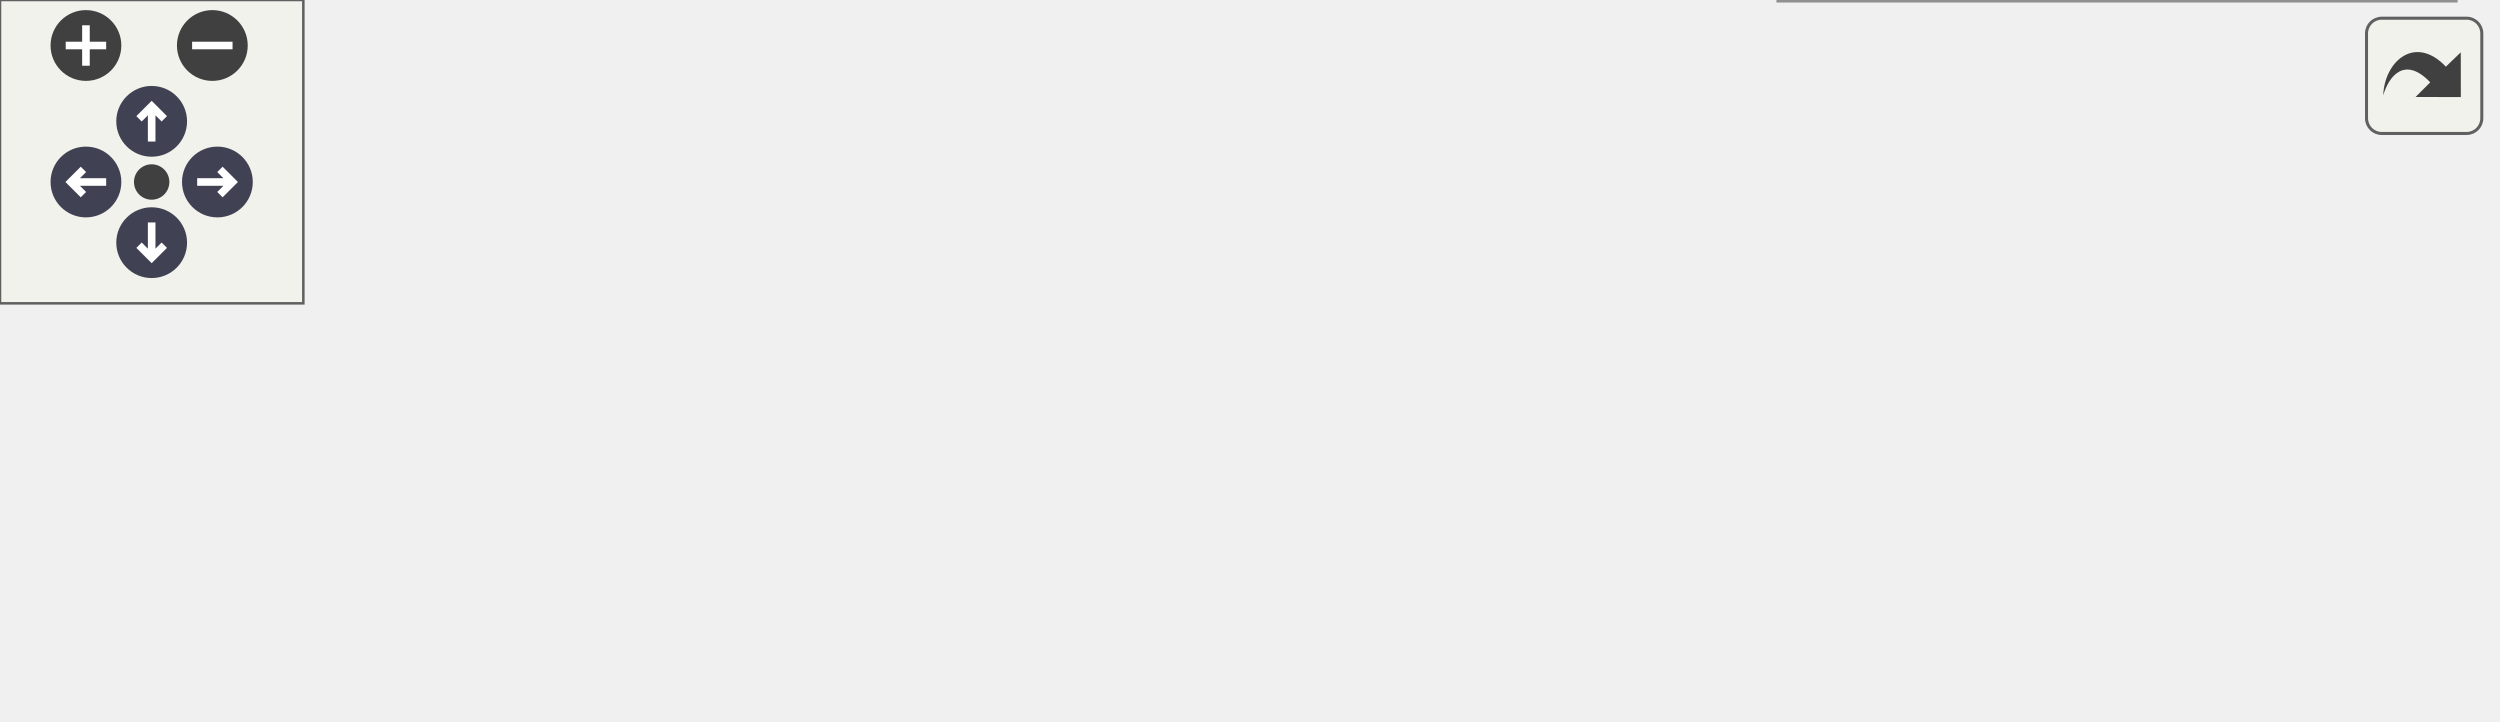
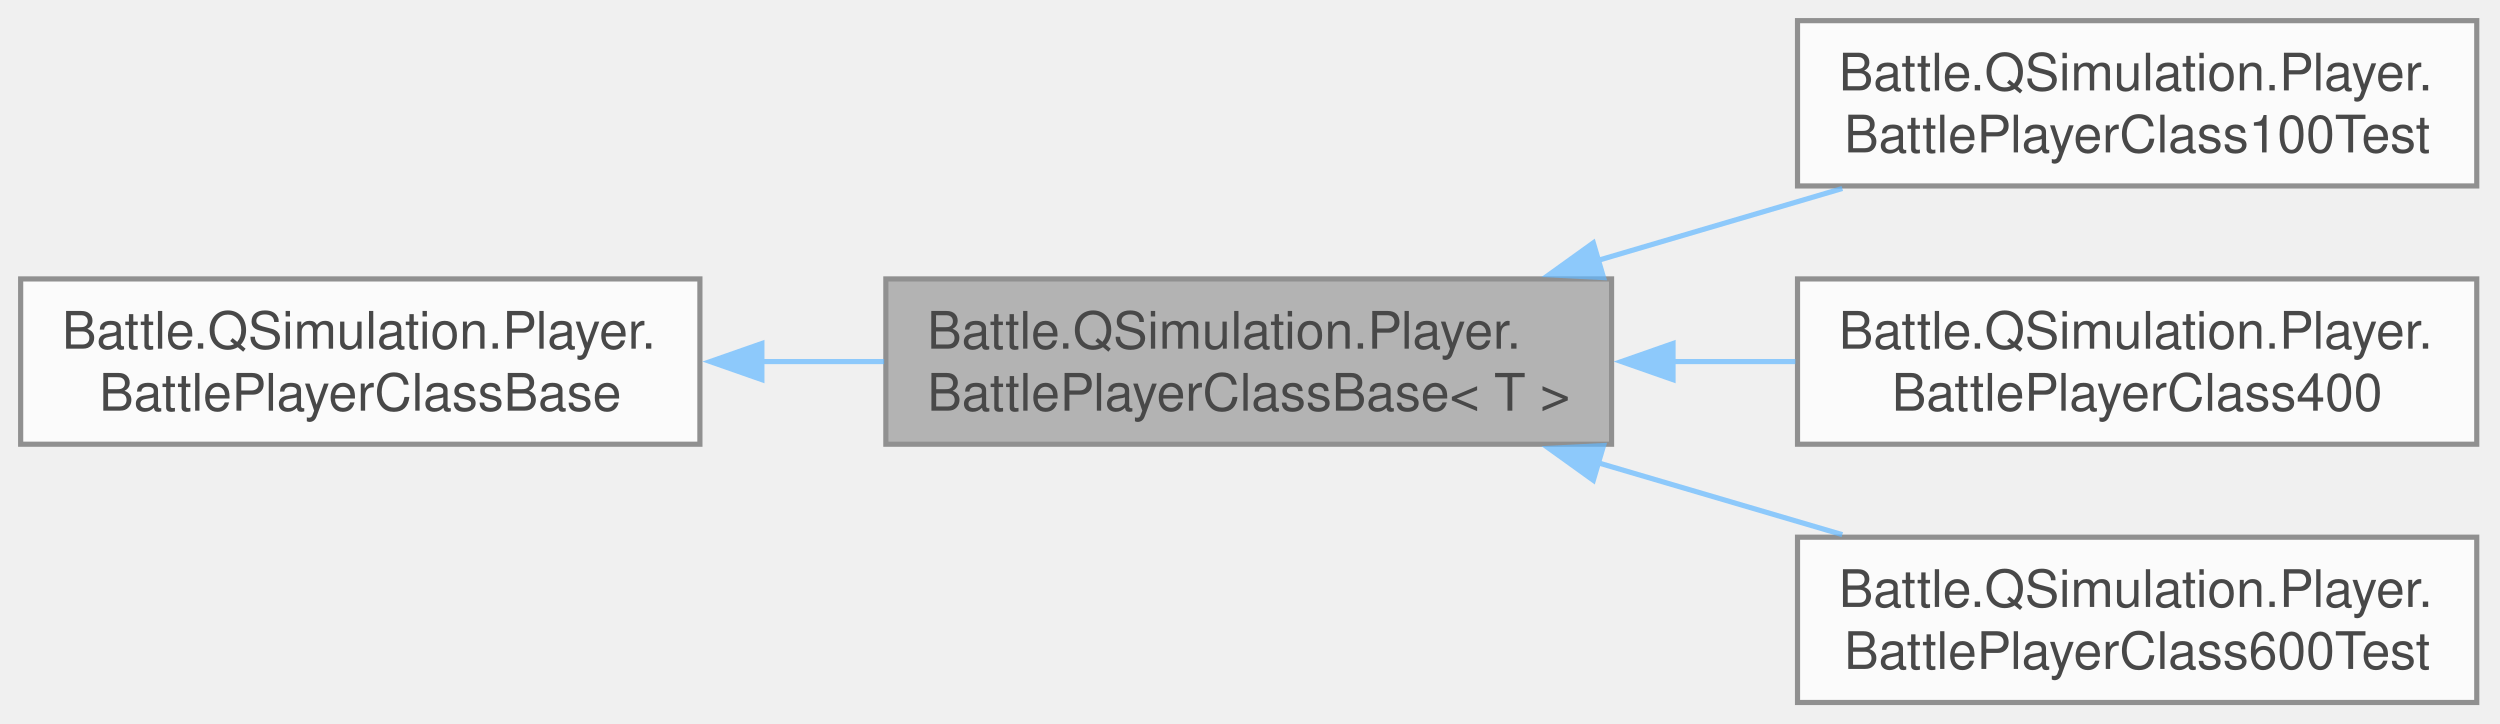
- <svg xmlns="http://www.w3.org/2000/svg" xmlns:xlink="http://www.w3.org/1999/xlink" id="main" version="1.1" xml:space="preserve">
-   <style type="text/css">
+ <svg xmlns="http://www.w3.org/2000/svg" xmlns:xlink="http://www.w3.org/1999/xlink" width="484pt" height="140pt" viewBox="0.00 0.00 484.00 140.00">
+   <svg id="main" version="1.1" xml:space="preserve">
+     <style type="text/css">
.node, .edge {opacity: 0.7;}
.node.selected, .edge.selected {opacity: 1;}
.edge:hover path { stroke: red; }
.edge:hover polygon { stroke: red; fill: red; }
</style>
-   <defs>
-     <circle id="rim" cx="0" cy="0" r="7" />
-     <circle id="rim2" cx="0" cy="0" r="3.5" />
-     <g id="zoomPlus">
-       <use xlink:href="#rim" fill="#404040">
-         <set attributeName="fill" to="#808080" begin="zoomplus.mouseover" end="zoomplus.mouseout" />
-       </use>
-       <path d="M-4,0h8M0,-4v8" fill="none" stroke="white" stroke-width="1.5" pointer-events="none" />
-     </g>
-     <g id="zoomMin">
-       <use xlink:href="#rim" fill="#404040">
-         <set attributeName="fill" to="#808080" begin="zoomminus.mouseover" end="zoomminus.mouseout" />
-       </use>
-       <path d="M-4,0h8" fill="none" stroke="white" stroke-width="1.5" pointer-events="none" />
-     </g>
-     <g id="arrowUp" transform="translate(30 24)">
-       <use xlink:href="#rim" />
-       <path pointer-events="none" fill="none" stroke="white" stroke-width="1.5" d="M0,-3.0v7 M-2.5,-0.5L0,-3.0L2.5,-0.5" />
-     </g>
-     <g id="arrowRight" transform="rotate(90) translate(36 -43)">
-       <use xlink:href="#rim" />
-       <path pointer-events="none" fill="none" stroke="white" stroke-width="1.5" d="M0,-3.0v7 M-2.5,-0.5L0,-3.0L2.5,-0.5" />
-     </g>
-     <g id="arrowDown" transform="rotate(180) translate(-30 -48)">
-       <use xlink:href="#rim" />
-       <path pointer-events="none" fill="none" stroke="white" stroke-width="1.5" d="M0,-3.0v7 M-2.5,-0.5L0,-3.0L2.5,-0.5" />
-     </g>
-     <g id="arrowLeft" transform="rotate(270) translate(-36 17)">
-       <use xlink:href="#rim" />
-       <path pointer-events="none" fill="none" stroke="white" stroke-width="1.5" d="M0,-3.0v7 M-2.5,-0.5L0,-3.0L2.5,-0.5" />
-     </g>
-     <g id="resetDef">
-       <use xlink:href="#rim2" fill="#404040">
-         <set attributeName="fill" to="#808080" begin="reset.mouseover" end="reset.mouseout" />
-       </use>
-     </g>
-   </defs>
-   <svg id="graph" class="graph">
-     <g id="viewport">
-       <g id="Node000001" class="node">
-         <g id="a_Node000001">
-           <a xlink:title="An extended base abstact class for player classes.  Contains a method for retrieving the class data c...">
-             <polygon fill="#999999" stroke="#666666" points="308,-57 167.5,-57 167.5,-25 308,-25 308,-57" />
-             <text xml:space="preserve" text-anchor="start" x="175.5" y="-43.5" font-family="Helvetica,sans-Serif" font-size="10.00">Battle.QSimulation.Player.</text>
-             <text xml:space="preserve" text-anchor="middle" x="237.75" y="-31.5" font-family="Helvetica,sans-Serif" font-size="10.00">BattlePlayerClassBase&lt; T &gt;</text>
-           </a>
+     <svg id="graph" class="graph">
+       <g id="graph0" class="graph" transform="scale(1 1) rotate(0) translate(4 136)">
+         <g id="Node000001" class="node">
+           <g id="a_Node000001">
+             <a xlink:title="An extended base abstact class for player classes.  Contains a method for retrieving the class data c...">
+               <polygon fill="#999999" stroke="#666666" points="308,-82 167.5,-82 167.5,-50 308,-50 308,-82" />
+               <text xml:space="preserve" text-anchor="start" x="175.5" y="-68.5" font-family="Helvetica,sans-Serif" font-size="10.00">Battle.QSimulation.Player.</text>
+               <text xml:space="preserve" text-anchor="middle" x="237.75" y="-56.5" font-family="Helvetica,sans-Serif" font-size="10.00">BattlePlayerClassBase&lt; T &gt;</text>
+             </a>
+           </g>
+         </g>
+         <g id="Node000003" class="node">
+           <g id="a_Node000003">
+             <a xlink:href="class_battle_1_1_q_simulation_1_1_player_1_1_battle_player_class100_test.html" target="_top" xlink:title="Player character class logic for the 100/Desensitizer class.">
+               <polygon fill="white" stroke="#666666" points="475.5,-132 344,-132 344,-100 475.5,-100 475.5,-132" />
+               <text xml:space="preserve" text-anchor="start" x="352" y="-118.5" font-family="Helvetica,sans-Serif" font-size="10.00">Battle.QSimulation.Player.</text>
+               <text xml:space="preserve" text-anchor="middle" x="409.75" y="-106.5" font-family="Helvetica,sans-Serif" font-size="10.00">BattlePlayerClass100Test</text>
+             </a>
+           </g>
+         </g>
+         <g id="edge2_Node000001_Node000003" class="edge">
+           <g id="a_edge2_Node000001_Node000003">
+             <a xlink:title=" ">
+               <path fill="none" stroke="#63b8ff" d="M305.13,-85.52C320.85,-90.15 337.46,-95.03 352.67,-99.51" />
+               <polygon fill="#63b8ff" stroke="#63b8ff" points="306.45,-82.26 295.87,-82.8 304.47,-88.98 306.45,-82.26" />
+             </a>
+           </g>
+         </g>
+         <g id="Node000004" class="node">
+           <g id="a_Node000004">
+             <a xlink:href="class_battle_1_1_q_simulation_1_1_player_1_1_battle_player_class400.html" target="_top" xlink:title="Player character class logic for the 400/Projector class.">
+               <polygon fill="white" stroke="#666666" points="475.5,-82 344,-82 344,-50 475.5,-50 475.5,-82" />
+               <text xml:space="preserve" text-anchor="start" x="352" y="-68.5" font-family="Helvetica,sans-Serif" font-size="10.00">Battle.QSimulation.Player.</text>
+               <text xml:space="preserve" text-anchor="middle" x="409.75" y="-56.5" font-family="Helvetica,sans-Serif" font-size="10.00">BattlePlayerClass400</text>
+             </a>
+           </g>
+         </g>
+         <g id="edge3_Node000001_Node000004" class="edge">
+           <g id="a_edge3_Node000001_Node000004">
+             <a xlink:title=" ">
+               <path fill="none" stroke="#63b8ff" d="M319.67,-66C327.69,-66 335.77,-66 343.6,-66" />
+               <polygon fill="#63b8ff" stroke="#63b8ff" points="319.9,-62.5 309.9,-66 319.9,-69.5 319.9,-62.5" />
+             </a>
+           </g>
+         </g>
+         <g id="Node000005" class="node">
+           <g id="a_Node000005">
+             <a xlink:href="class_battle_1_1_q_simulation_1_1_player_1_1_battle_player_class600_test.html" target="_top" xlink:title="Player character class logic for the 600/Confluent class.">
+               <polygon fill="white" stroke="#666666" points="475.5,-32 344,-32 344,0 475.5,0 475.5,-32" />
+               <text xml:space="preserve" text-anchor="start" x="352" y="-18.5" font-family="Helvetica,sans-Serif" font-size="10.00">Battle.QSimulation.Player.</text>
+               <text xml:space="preserve" text-anchor="middle" x="409.75" y="-6.5" font-family="Helvetica,sans-Serif" font-size="10.00">BattlePlayerClass600Test</text>
+             </a>
+           </g>
+         </g>
+         <g id="edge4_Node000001_Node000005" class="edge">
+           <g id="a_edge4_Node000001_Node000005">
+             <a xlink:title=" ">
+               <path fill="none" stroke="#63b8ff" d="M305.13,-46.48C320.85,-41.85 337.46,-36.97 352.67,-32.49" />
+               <polygon fill="#63b8ff" stroke="#63b8ff" points="304.47,-43.02 295.87,-49.2 306.45,-49.74 304.47,-43.02" />
+             </a>
+           </g>
+         </g>
+         <g id="Node000002" class="node">
+           <g id="a_Node000002">
+             <a xlink:href="class_battle_1_1_q_simulation_1_1_player_1_1_battle_player_class_base.html" target="_top" xlink:title="The base abstract class for player classes.  Contains a reference to the associated BattlePlayerChara...">
+               <polygon fill="white" stroke="#666666" points="131.5,-82 0,-82 0,-50 131.5,-50 131.5,-82" />
+               <text xml:space="preserve" text-anchor="start" x="8" y="-68.5" font-family="Helvetica,sans-Serif" font-size="10.00">Battle.QSimulation.Player.</text>
+               <text xml:space="preserve" text-anchor="middle" x="65.75" y="-56.5" font-family="Helvetica,sans-Serif" font-size="10.00">BattlePlayerClassBase</text>
+             </a>
+           </g>
+         </g>
+         <g id="edge1_Node000001_Node000002" class="edge">
+           <g id="a_edge1_Node000001_Node000002">
+             <a xlink:title=" ">
+               <path fill="none" stroke="#63b8ff" d="M143.46,-66C151.36,-66 159.35,-66 167.17,-66" />
+               <polygon fill="#63b8ff" stroke="#63b8ff" points="143.5,-62.5 133.5,-66 143.5,-69.5 143.5,-62.5" />
+             </a>
+           </g>
        </g>
      </g>
-       <g id="Node000003" class="node">
-         <g id="a_Node000003">
-           <a xlink:href="class_battle_1_1_q_simulation_1_1_player_1_1_battle_player_class_desensitizer.html" target="_top" xlink:title=" ">
-             <polygon fill="white" stroke="#666666" points="493.5,-82 344,-82 344,-50 493.5,-50 493.5,-82" />
-             <text xml:space="preserve" text-anchor="start" x="352" y="-68.5" font-family="Helvetica,sans-Serif" font-size="10.00">Battle.QSimulation.Player.</text>
-             <text xml:space="preserve" text-anchor="middle" x="418.75" y="-56.5" font-family="Helvetica,sans-Serif" font-size="10.00">BattlePlayerClassDesensitizer</text>
-           </a>
-         </g>
-       </g>
-       <g id="edge2_Node000001_Node000003" class="edge">
-         <g id="a_edge2_Node000001_Node000003">
-           <a xlink:title=" ">
-             <path fill="none" stroke="#63b8ff" d="M319.72,-52.31C327.73,-53.43 335.84,-54.56 343.79,-55.67" />
-             <polygon fill="#63b8ff" stroke="#63b8ff" points="320.36,-48.86 309.97,-50.95 319.39,-55.8 320.36,-48.86" />
-           </a>
-         </g>
-       </g>
-       <g id="Node000004" class="node">
-         <g id="a_Node000004">
-           <a xlink:href="class_battle_1_1_q_simulation_1_1_player_1_1_battle_player_class_projector.html" target="_top" xlink:title="Player character class logic for the 400/Projector class.">
-             <polygon fill="white" stroke="#666666" points="485.62,-32 351.88,-32 351.88,0 485.62,0 485.62,-32" />
-             <text xml:space="preserve" text-anchor="start" x="359.88" y="-18.5" font-family="Helvetica,sans-Serif" font-size="10.00">Battle.QSimulation.Player.</text>
-             <text xml:space="preserve" text-anchor="middle" x="418.75" y="-6.5" font-family="Helvetica,sans-Serif" font-size="10.00">BattlePlayerClassProjector</text>
-           </a>
-         </g>
-       </g>
-       <g id="edge3_Node000001_Node000004" class="edge">
-         <g id="a_edge3_Node000001_Node000004">
-           <a xlink:title=" ">
-             <path fill="none" stroke="#63b8ff" d="M319.85,-29.67C330.42,-28.2 341.16,-26.7 351.45,-25.26" />
-             <polygon fill="#63b8ff" stroke="#63b8ff" points="319.39,-26.2 309.97,-31.05 320.36,-33.14 319.39,-26.2" />
-           </a>
-         </g>
-       </g>
-       <g id="Node000002" class="node">
-         <g id="a_Node000002">
-           <a xlink:href="class_battle_1_1_q_simulation_1_1_player_1_1_battle_player_class_base.html" target="_top" xlink:title="The base abstract class for player classes.  Contains a reference to the associated BattlePlayerChara...">
-             <polygon fill="white" stroke="#666666" points="131.5,-57 0,-57 0,-25 131.5,-25 131.5,-57" />
-             <text xml:space="preserve" text-anchor="start" x="8" y="-43.5" font-family="Helvetica,sans-Serif" font-size="10.00">Battle.QSimulation.Player.</text>
-             <text xml:space="preserve" text-anchor="middle" x="65.75" y="-31.5" font-family="Helvetica,sans-Serif" font-size="10.00">BattlePlayerClassBase</text>
-           </a>
-         </g>
-       </g>
-       <g id="edge1_Node000001_Node000002" class="edge">
-         <g id="a_edge1_Node000001_Node000002">
-           <a xlink:title=" ">
-             <path fill="none" stroke="#63b8ff" d="M143.46,-41C151.36,-41 159.35,-41 167.17,-41" />
-             <polygon fill="#63b8ff" stroke="#63b8ff" points="143.5,-37.5 133.5,-41 143.5,-44.5 143.5,-37.5" />
-           </a>
-         </g>
-       </g>
-     </g>
-   </svg>
-   <g id="navigator" transform="translate(0 0)" fill="#404254">
-     <rect fill="#f2f5e9" fill-opacity="0.5" stroke="#606060" stroke-width=".5" x="0" y="0" width="60" height="60" />
-     <use id="zoomplus" xlink:href="#zoomPlus" x="17" y="9" />
-     <use id="zoomminus" xlink:href="#zoomMin" x="42" y="9" />
-     <use id="reset" xlink:href="#resetDef" x="30" y="36" />
-     <use id="arrowup" xlink:href="#arrowUp" x="0" y="0" />
-     <use id="arrowright" xlink:href="#arrowRight" x="0" y="0" />
-     <use id="arrowdown" xlink:href="#arrowDown" x="0" y="0" />
-     <use id="arrowleft" xlink:href="#arrowLeft" x="0" y="0" />
-   </g>
-   <svg viewBox="0 0 15 15" width="100%" height="30px" preserveAspectRatio="xMaxYMin meet">
-     <g id="arrow_out" transform="scale(0.3 0.3)">
-       <a xlink:href="class_battle_1_1_q_simulation_1_1_player_1_1_battle_player_class_base-1-g__inherit__graph_org.svg" target="_base">
-         <rect id="button" ry="5" rx="5" y="6" x="6" height="38" width="38" fill="#f2f5e9" fill-opacity="0.5" stroke="#606060" stroke-width="1.0" />
-         <path id="arrow" d="M 11.5,31.437 C 11.94,20.098 22.043,11.323 32.159,21.979 L 37.069,17.246 C 37.069,17.246 37.088,32 37.088,32 L 22.16,31.978 C 22.16,31.978 26.998,27.14 26.998,27.14 C 18.529,18.264 13.292,25.23 11.5,31.437 z" style="fill:#404040;" />
-       </a>
-     </g>
+     </svg>
  </svg>
  <style type="text/css">

[data-mouse-over-selected='false'] { opacity: 0.7; }
[data-mouse-over-selected='true']  { opacity: 1.0; }

</style>
</svg>
